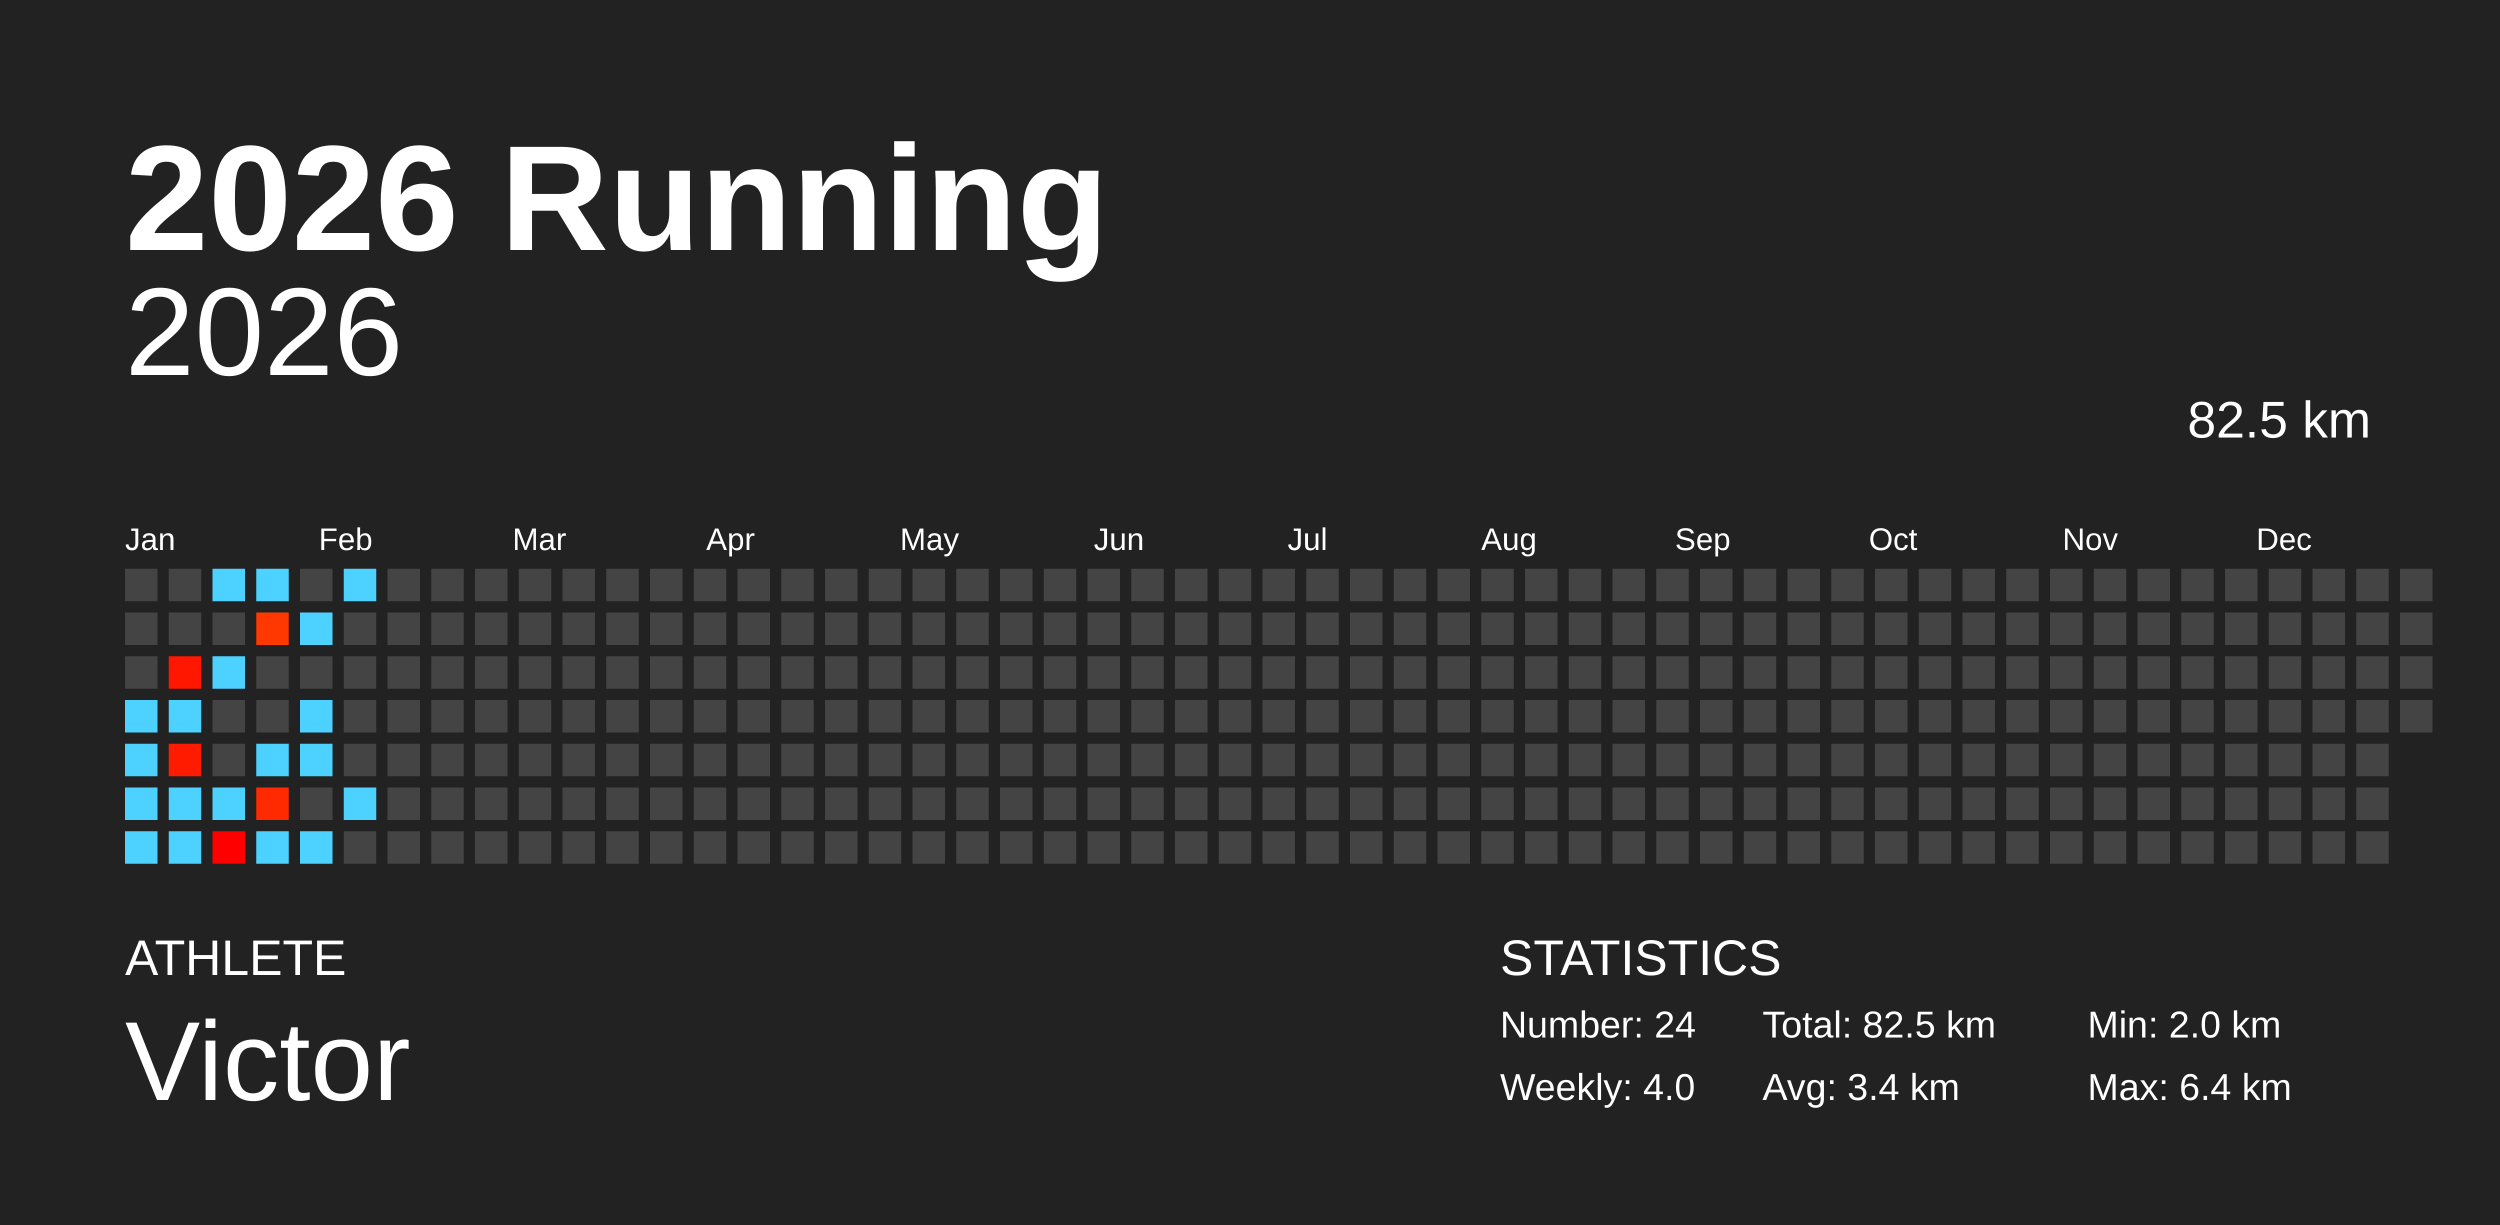
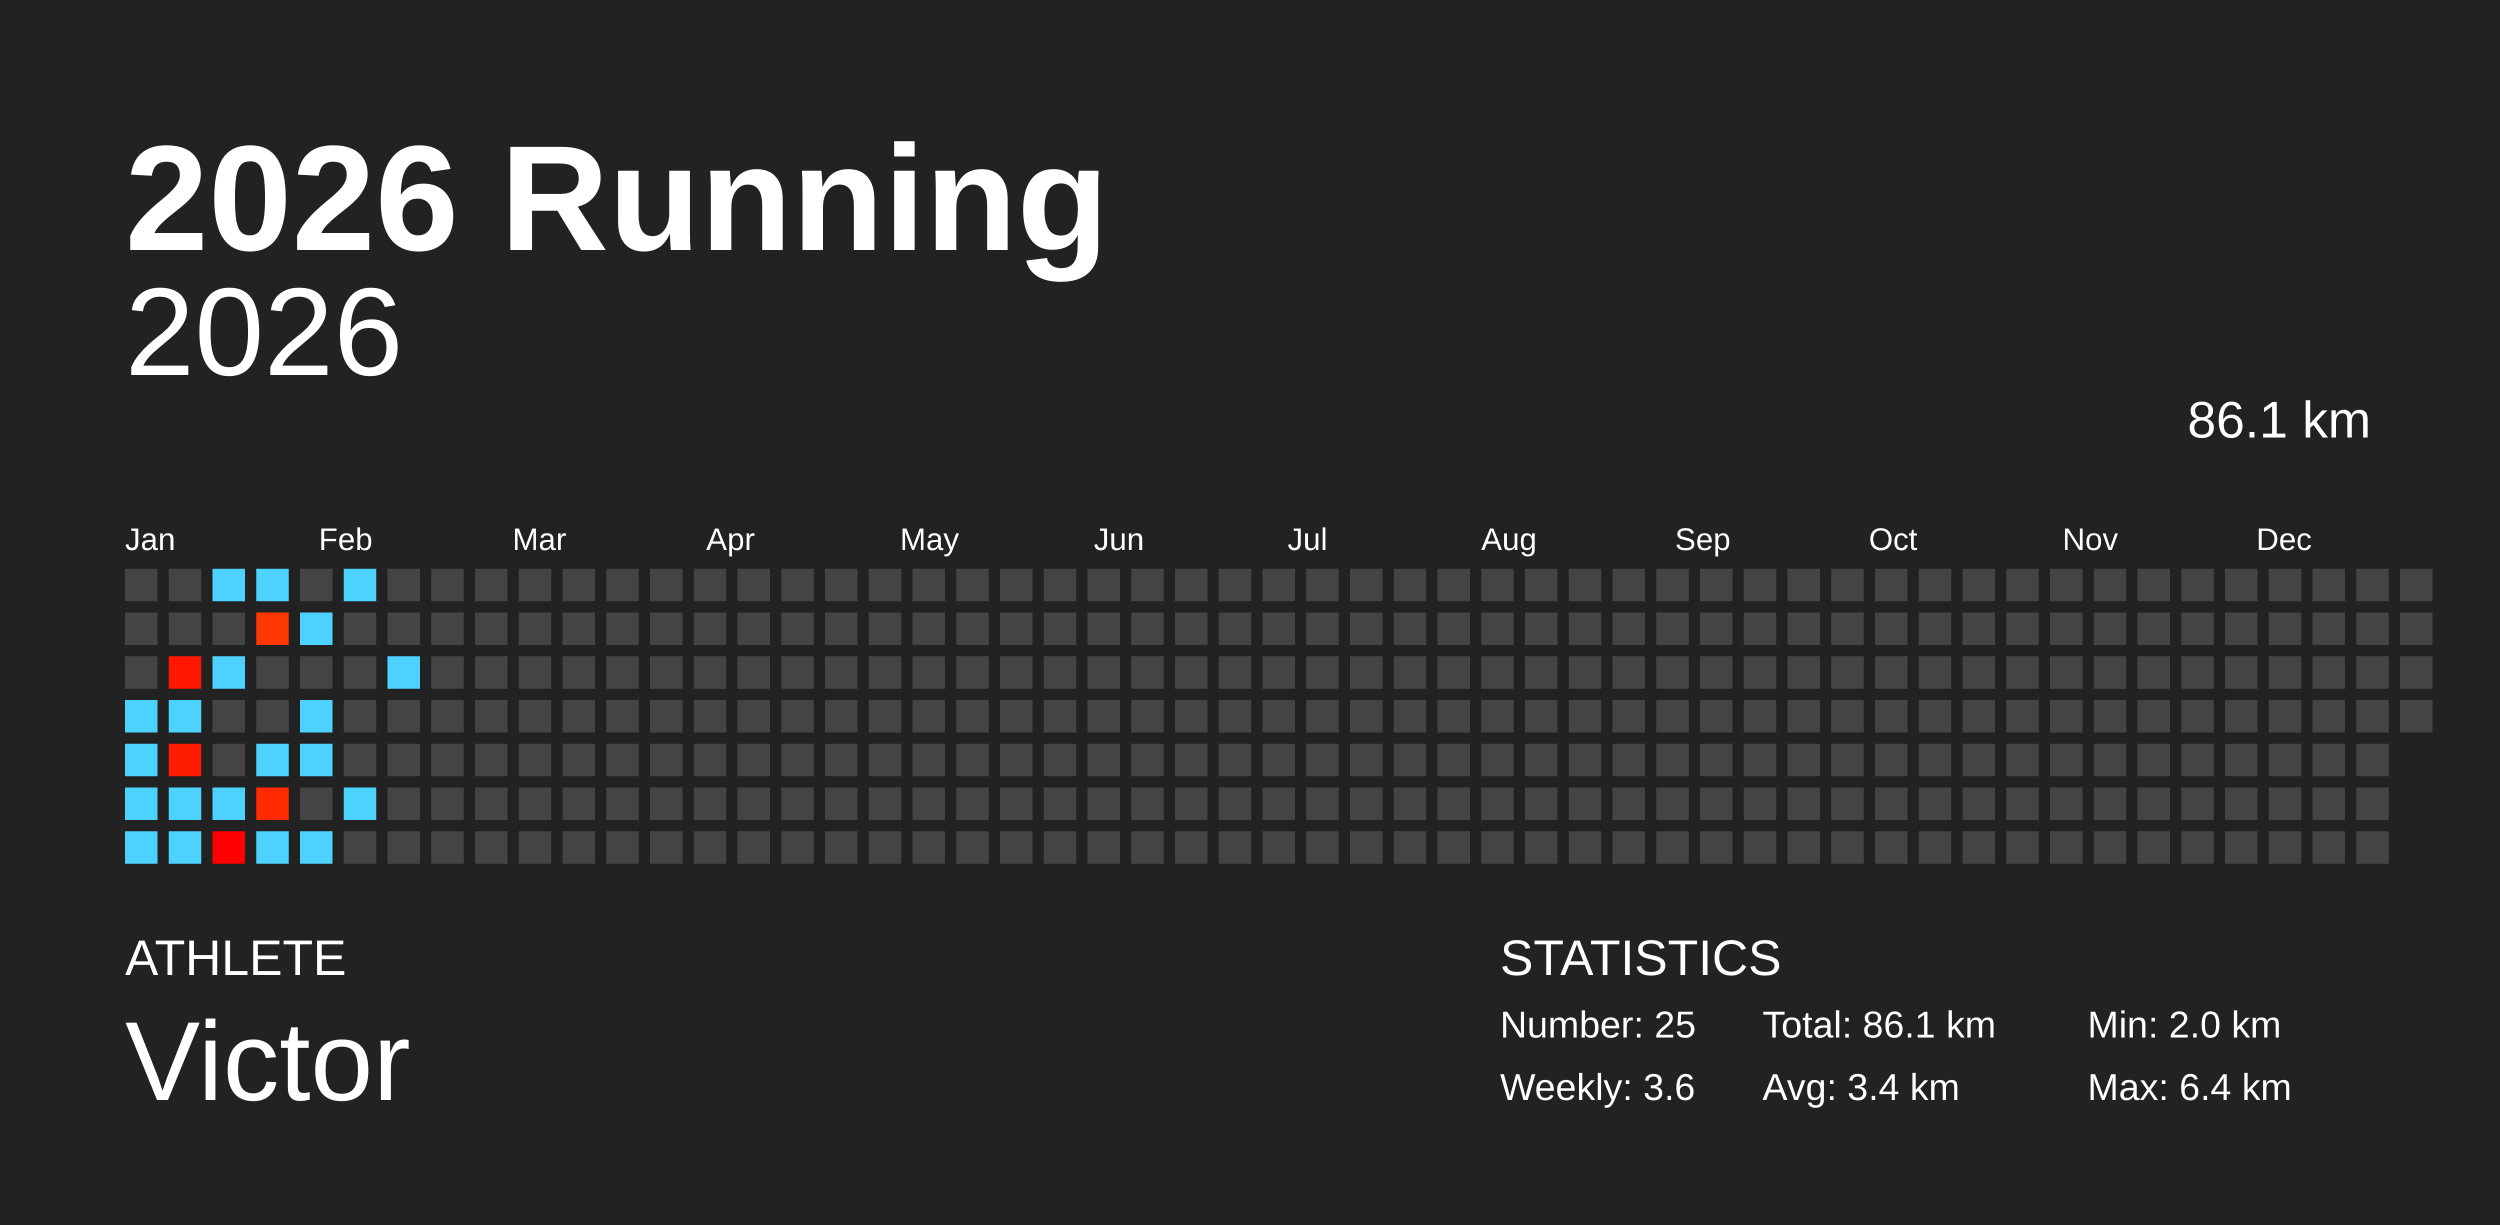
<svg xmlns="http://www.w3.org/2000/svg" baseProfile="full" height="98mm" version="1.1" viewBox="0,0,200,98" width="200mm">
  <defs />
  <rect fill="#222222" height="98" width="200" x="0" y="0" />
  <text fill="#FFFFFF" style="font-size:12px; font-family:Arial; font-weight:bold;" x="10" y="20">2026 Running</text>
  <text fill="#FFFFFF" style="font-size:4px; font-family:Arial" x="10" y="78">ATHLETE</text>
  <text fill="#FFFFFF" style="font-size:9px; font-family:Arial" x="10" y="88">Victor</text>
  <text fill="#FFFFFF" style="font-size:4px; font-family:Arial" x="120" y="78">STATISTICS</text>
-   <text fill="#FFFFFF" style="font-size:3px; font-family:Arial" x="120" y="83">Number: 24</text>
-   <text fill="#FFFFFF" style="font-size:3px; font-family:Arial" x="120" y="88">Weekly: 4.0</text>
-   <text fill="#FFFFFF" style="font-size:3px; font-family:Arial" x="141" y="83">Total: 82.5 km</text>
+   <text fill="#FFFFFF" style="font-size:3px; font-family:Arial" x="120" y="83">Number: 25</text>
+   <text fill="#FFFFFF" style="font-size:3px; font-family:Arial" x="120" y="88">Weekly: 3.6</text>
+   <text fill="#FFFFFF" style="font-size:3px; font-family:Arial" x="141" y="83">Total: 86.1 km</text>
  <text fill="#FFFFFF" style="font-size:3px; font-family:Arial" x="141" y="88">Avg: 3.4 km</text>
  <text fill="#FFFFFF" style="font-size:3px; font-family:Arial" x="167" y="83">Min: 2.0 km</text>
  <text fill="#FFFFFF" style="font-size:3px; font-family:Arial" x="167" y="88">Max: 6.4 km</text>
  <text alignment-baseline="hanging" fill="#FFFFFF" style="font-size:10.0px; font-family:Arial;" x="10" y="30">2026</text>
-   <text alignment-baseline="hanging" fill="#FFFFFF" style="font-size:4.125px; font-family:Arial;" x="175" y="35">82.5 km</text>
+   <text alignment-baseline="hanging" fill="#FFFFFF" style="font-size:4.125px; font-family:Arial;" x="175" y="35">86.1 km</text>
  <text fill="#FFFFFF" style="font-size:2.5px; font-family:Arial" x="10.0" y="44">Jan</text>
  <text fill="#FFFFFF" style="font-size:2.5px; font-family:Arial" x="25.5" y="44">Feb</text>
  <text fill="#FFFFFF" style="font-size:2.5px; font-family:Arial" x="41.0" y="44">Mar</text>
  <text fill="#FFFFFF" style="font-size:2.5px; font-family:Arial" x="56.5" y="44">Apr</text>
  <text fill="#FFFFFF" style="font-size:2.5px; font-family:Arial" x="72.0" y="44">May</text>
  <text fill="#FFFFFF" style="font-size:2.5px; font-family:Arial" x="87.5" y="44">Jun</text>
  <text fill="#FFFFFF" style="font-size:2.5px; font-family:Arial" x="103.0" y="44">Jul</text>
  <text fill="#FFFFFF" style="font-size:2.5px; font-family:Arial" x="118.5" y="44">Aug</text>
  <text fill="#FFFFFF" style="font-size:2.5px; font-family:Arial" x="134.0" y="44">Sep</text>
  <text fill="#FFFFFF" style="font-size:2.5px; font-family:Arial" x="149.5" y="44">Oct</text>
  <text fill="#FFFFFF" style="font-size:2.5px; font-family:Arial" x="165.0" y="44">Nov</text>
  <text fill="#FFFFFF" style="font-size:2.5px; font-family:Arial" x="180.5" y="44">Dec</text>
  <rect fill="#444444" height="2.6" width="2.6" x="10.0" y="45.5" />
  <rect fill="#444444" height="2.6" width="2.6" x="10.0" y="49.0" />
  <rect fill="#444444" height="2.6" width="2.6" x="10.0" y="52.5" />
  <rect fill="#4dd2ff" height="2.6" width="2.6" x="10.0" y="56.0" />
  <rect fill="#4dd2ff" height="2.6" width="2.6" x="10.0" y="59.5" />
  <rect fill="#4dd2ff" height="2.6" width="2.6" x="10.0" y="63.0" />
  <rect fill="#4dd2ff" height="2.6" width="2.6" x="10.0" y="66.5" />
  <rect fill="#444444" height="2.6" width="2.6" x="13.5" y="45.5" />
  <rect fill="#444444" height="2.6" width="2.6" x="13.5" y="49.0" />
  <rect fill="#ff1700" height="2.6" width="2.6" x="13.5" y="52.5" />
  <rect fill="#4dd2ff" height="2.6" width="2.6" x="13.5" y="56.0" />
  <rect fill="#ff1b00" height="2.6" width="2.6" x="13.5" y="59.5" />
  <rect fill="#4dd2ff" height="2.6" width="2.6" x="13.5" y="63.0" />
  <rect fill="#4dd2ff" height="2.6" width="2.6" x="13.5" y="66.5" />
  <rect fill="#4dd2ff" height="2.6" width="2.6" x="17.0" y="45.5" />
  <rect fill="#444444" height="2.6" width="2.6" x="17.0" y="49.0" />
  <rect fill="#4dd2ff" height="2.6" width="2.6" x="17.0" y="52.5" />
  <rect fill="#444444" height="2.6" width="2.6" x="17.0" y="56.0" />
  <rect fill="#444444" height="2.6" width="2.6" x="17.0" y="59.5" />
  <rect fill="#4dd2ff" height="2.6" width="2.6" x="17.0" y="63.0" />
  <rect fill="#ff0000" height="2.6" width="2.6" x="17.0" y="66.5" />
  <rect fill="#4dd2ff" height="2.6" width="2.6" x="20.5" y="45.5" />
  <rect fill="#ff3700" height="2.6" width="2.6" x="20.5" y="49.0" />
  <rect fill="#444444" height="2.6" width="2.6" x="20.5" y="52.5" />
  <rect fill="#444444" height="2.6" width="2.6" x="20.5" y="56.0" />
  <rect fill="#4dd2ff" height="2.6" width="2.6" x="20.5" y="59.5" />
  <rect fill="#ff2a00" height="2.6" width="2.6" x="20.5" y="63.0" />
  <rect fill="#4dd2ff" height="2.6" width="2.6" x="20.5" y="66.5" />
  <rect fill="#444444" height="2.6" width="2.6" x="24.0" y="45.5" />
  <rect fill="#4dd2ff" height="2.6" width="2.6" x="24.0" y="49.0" />
  <rect fill="#444444" height="2.6" width="2.6" x="24.0" y="52.5" />
  <rect fill="#4dd2ff" height="2.6" width="2.6" x="24.0" y="56.0" />
  <rect fill="#4dd2ff" height="2.6" width="2.6" x="24.0" y="59.5" />
  <rect fill="#444444" height="2.6" width="2.6" x="24.0" y="63.0" />
  <rect fill="#4dd2ff" height="2.6" width="2.6" x="24.0" y="66.5" />
  <rect fill="#4dd2ff" height="2.6" width="2.6" x="27.5" y="45.5" />
  <rect fill="#444444" height="2.6" width="2.6" x="27.5" y="49.0" />
  <rect fill="#444444" height="2.6" width="2.6" x="27.5" y="52.5" />
  <rect fill="#444444" height="2.6" width="2.6" x="27.5" y="56.0" />
  <rect fill="#444444" height="2.6" width="2.6" x="27.5" y="59.5" />
  <rect fill="#4dd2ff" height="2.6" width="2.6" x="27.5" y="63.0" />
  <rect fill="#444444" height="2.6" width="2.6" x="27.5" y="66.5" />
  <rect fill="#444444" height="2.6" width="2.6" x="31.0" y="45.5" />
  <rect fill="#444444" height="2.6" width="2.6" x="31.0" y="49.0" />
-   <rect fill="#444444" height="2.6" width="2.6" x="31.0" y="52.5" />
+   <rect fill="#4dd2ff" height="2.6" width="2.6" x="31.0" y="52.5" />
  <rect fill="#444444" height="2.6" width="2.6" x="31.0" y="56.0" />
  <rect fill="#444444" height="2.6" width="2.6" x="31.0" y="59.5" />
  <rect fill="#444444" height="2.6" width="2.6" x="31.0" y="63.0" />
  <rect fill="#444444" height="2.6" width="2.6" x="31.0" y="66.5" />
  <rect fill="#444444" height="2.6" width="2.6" x="34.5" y="45.5" />
  <rect fill="#444444" height="2.6" width="2.6" x="34.5" y="49.0" />
  <rect fill="#444444" height="2.6" width="2.6" x="34.5" y="52.5" />
  <rect fill="#444444" height="2.6" width="2.6" x="34.5" y="56.0" />
  <rect fill="#444444" height="2.6" width="2.6" x="34.5" y="59.5" />
  <rect fill="#444444" height="2.6" width="2.6" x="34.5" y="63.0" />
  <rect fill="#444444" height="2.6" width="2.6" x="34.5" y="66.5" />
  <rect fill="#444444" height="2.6" width="2.6" x="38.0" y="45.5" />
  <rect fill="#444444" height="2.6" width="2.6" x="38.0" y="49.0" />
  <rect fill="#444444" height="2.6" width="2.6" x="38.0" y="52.5" />
  <rect fill="#444444" height="2.6" width="2.6" x="38.0" y="56.0" />
  <rect fill="#444444" height="2.6" width="2.6" x="38.0" y="59.5" />
  <rect fill="#444444" height="2.6" width="2.6" x="38.0" y="63.0" />
  <rect fill="#444444" height="2.6" width="2.6" x="38.0" y="66.5" />
  <rect fill="#444444" height="2.6" width="2.6" x="41.5" y="45.5" />
  <rect fill="#444444" height="2.6" width="2.6" x="41.5" y="49.0" />
  <rect fill="#444444" height="2.6" width="2.6" x="41.5" y="52.5" />
  <rect fill="#444444" height="2.6" width="2.6" x="41.5" y="56.0" />
  <rect fill="#444444" height="2.6" width="2.6" x="41.5" y="59.5" />
  <rect fill="#444444" height="2.6" width="2.6" x="41.5" y="63.0" />
  <rect fill="#444444" height="2.6" width="2.6" x="41.5" y="66.5" />
  <rect fill="#444444" height="2.6" width="2.6" x="45.0" y="45.5" />
  <rect fill="#444444" height="2.6" width="2.6" x="45.0" y="49.0" />
  <rect fill="#444444" height="2.6" width="2.6" x="45.0" y="52.5" />
  <rect fill="#444444" height="2.6" width="2.6" x="45.0" y="56.0" />
  <rect fill="#444444" height="2.6" width="2.6" x="45.0" y="59.5" />
  <rect fill="#444444" height="2.6" width="2.6" x="45.0" y="63.0" />
  <rect fill="#444444" height="2.6" width="2.6" x="45.0" y="66.5" />
  <rect fill="#444444" height="2.6" width="2.6" x="48.5" y="45.5" />
  <rect fill="#444444" height="2.6" width="2.6" x="48.5" y="49.0" />
  <rect fill="#444444" height="2.6" width="2.6" x="48.5" y="52.5" />
  <rect fill="#444444" height="2.6" width="2.6" x="48.5" y="56.0" />
  <rect fill="#444444" height="2.6" width="2.6" x="48.5" y="59.5" />
  <rect fill="#444444" height="2.6" width="2.6" x="48.5" y="63.0" />
  <rect fill="#444444" height="2.6" width="2.6" x="48.5" y="66.5" />
  <rect fill="#444444" height="2.6" width="2.6" x="52.0" y="45.5" />
  <rect fill="#444444" height="2.6" width="2.6" x="52.0" y="49.0" />
  <rect fill="#444444" height="2.6" width="2.6" x="52.0" y="52.5" />
  <rect fill="#444444" height="2.6" width="2.6" x="52.0" y="56.0" />
  <rect fill="#444444" height="2.6" width="2.6" x="52.0" y="59.5" />
  <rect fill="#444444" height="2.6" width="2.6" x="52.0" y="63.0" />
  <rect fill="#444444" height="2.6" width="2.6" x="52.0" y="66.5" />
  <rect fill="#444444" height="2.6" width="2.6" x="55.5" y="45.5" />
  <rect fill="#444444" height="2.6" width="2.6" x="55.5" y="49.0" />
  <rect fill="#444444" height="2.6" width="2.6" x="55.5" y="52.5" />
  <rect fill="#444444" height="2.6" width="2.6" x="55.5" y="56.0" />
  <rect fill="#444444" height="2.6" width="2.6" x="55.5" y="59.5" />
  <rect fill="#444444" height="2.6" width="2.6" x="55.5" y="63.0" />
  <rect fill="#444444" height="2.6" width="2.6" x="55.5" y="66.5" />
  <rect fill="#444444" height="2.6" width="2.6" x="59.0" y="45.5" />
  <rect fill="#444444" height="2.6" width="2.6" x="59.0" y="49.0" />
  <rect fill="#444444" height="2.6" width="2.6" x="59.0" y="52.5" />
  <rect fill="#444444" height="2.6" width="2.6" x="59.0" y="56.0" />
  <rect fill="#444444" height="2.6" width="2.6" x="59.0" y="59.5" />
  <rect fill="#444444" height="2.6" width="2.6" x="59.0" y="63.0" />
  <rect fill="#444444" height="2.6" width="2.6" x="59.0" y="66.5" />
  <rect fill="#444444" height="2.6" width="2.6" x="62.5" y="45.5" />
  <rect fill="#444444" height="2.6" width="2.6" x="62.5" y="49.0" />
  <rect fill="#444444" height="2.6" width="2.6" x="62.5" y="52.5" />
  <rect fill="#444444" height="2.6" width="2.6" x="62.5" y="56.0" />
  <rect fill="#444444" height="2.6" width="2.6" x="62.5" y="59.5" />
  <rect fill="#444444" height="2.6" width="2.6" x="62.5" y="63.0" />
  <rect fill="#444444" height="2.6" width="2.6" x="62.5" y="66.5" />
  <rect fill="#444444" height="2.6" width="2.6" x="66.0" y="45.5" />
  <rect fill="#444444" height="2.6" width="2.6" x="66.0" y="49.0" />
  <rect fill="#444444" height="2.6" width="2.6" x="66.0" y="52.5" />
  <rect fill="#444444" height="2.6" width="2.6" x="66.0" y="56.0" />
  <rect fill="#444444" height="2.6" width="2.6" x="66.0" y="59.5" />
  <rect fill="#444444" height="2.6" width="2.6" x="66.0" y="63.0" />
  <rect fill="#444444" height="2.6" width="2.6" x="66.0" y="66.5" />
  <rect fill="#444444" height="2.6" width="2.6" x="69.5" y="45.5" />
  <rect fill="#444444" height="2.6" width="2.6" x="69.5" y="49.0" />
  <rect fill="#444444" height="2.6" width="2.6" x="69.5" y="52.5" />
  <rect fill="#444444" height="2.6" width="2.6" x="69.5" y="56.0" />
  <rect fill="#444444" height="2.6" width="2.6" x="69.5" y="59.5" />
  <rect fill="#444444" height="2.6" width="2.6" x="69.5" y="63.0" />
  <rect fill="#444444" height="2.6" width="2.6" x="69.5" y="66.5" />
  <rect fill="#444444" height="2.6" width="2.6" x="73.0" y="45.5" />
  <rect fill="#444444" height="2.6" width="2.6" x="73.0" y="49.0" />
  <rect fill="#444444" height="2.6" width="2.6" x="73.0" y="52.5" />
  <rect fill="#444444" height="2.6" width="2.6" x="73.0" y="56.0" />
  <rect fill="#444444" height="2.6" width="2.6" x="73.0" y="59.5" />
  <rect fill="#444444" height="2.6" width="2.6" x="73.0" y="63.0" />
  <rect fill="#444444" height="2.6" width="2.6" x="73.0" y="66.5" />
  <rect fill="#444444" height="2.6" width="2.6" x="76.5" y="45.5" />
  <rect fill="#444444" height="2.6" width="2.6" x="76.5" y="49.0" />
  <rect fill="#444444" height="2.6" width="2.6" x="76.5" y="52.5" />
  <rect fill="#444444" height="2.6" width="2.6" x="76.5" y="56.0" />
  <rect fill="#444444" height="2.6" width="2.6" x="76.5" y="59.5" />
  <rect fill="#444444" height="2.6" width="2.6" x="76.5" y="63.0" />
  <rect fill="#444444" height="2.6" width="2.6" x="76.5" y="66.5" />
  <rect fill="#444444" height="2.6" width="2.6" x="80.0" y="45.5" />
  <rect fill="#444444" height="2.6" width="2.6" x="80.0" y="49.0" />
  <rect fill="#444444" height="2.6" width="2.6" x="80.0" y="52.5" />
  <rect fill="#444444" height="2.6" width="2.6" x="80.0" y="56.0" />
  <rect fill="#444444" height="2.6" width="2.6" x="80.0" y="59.5" />
  <rect fill="#444444" height="2.6" width="2.6" x="80.0" y="63.0" />
  <rect fill="#444444" height="2.6" width="2.6" x="80.0" y="66.5" />
  <rect fill="#444444" height="2.6" width="2.6" x="83.5" y="45.5" />
  <rect fill="#444444" height="2.6" width="2.6" x="83.5" y="49.0" />
  <rect fill="#444444" height="2.6" width="2.6" x="83.5" y="52.5" />
  <rect fill="#444444" height="2.6" width="2.6" x="83.5" y="56.0" />
  <rect fill="#444444" height="2.6" width="2.6" x="83.5" y="59.5" />
  <rect fill="#444444" height="2.6" width="2.6" x="83.5" y="63.0" />
  <rect fill="#444444" height="2.6" width="2.6" x="83.5" y="66.5" />
  <rect fill="#444444" height="2.6" width="2.6" x="87.0" y="45.5" />
  <rect fill="#444444" height="2.6" width="2.6" x="87.0" y="49.0" />
  <rect fill="#444444" height="2.6" width="2.6" x="87.0" y="52.5" />
  <rect fill="#444444" height="2.6" width="2.6" x="87.0" y="56.0" />
  <rect fill="#444444" height="2.6" width="2.6" x="87.0" y="59.5" />
  <rect fill="#444444" height="2.6" width="2.6" x="87.0" y="63.0" />
  <rect fill="#444444" height="2.6" width="2.6" x="87.0" y="66.5" />
  <rect fill="#444444" height="2.6" width="2.6" x="90.5" y="45.5" />
  <rect fill="#444444" height="2.6" width="2.6" x="90.5" y="49.0" />
  <rect fill="#444444" height="2.6" width="2.6" x="90.5" y="52.5" />
  <rect fill="#444444" height="2.6" width="2.6" x="90.5" y="56.0" />
  <rect fill="#444444" height="2.6" width="2.6" x="90.5" y="59.5" />
  <rect fill="#444444" height="2.6" width="2.6" x="90.5" y="63.0" />
  <rect fill="#444444" height="2.6" width="2.6" x="90.5" y="66.5" />
  <rect fill="#444444" height="2.6" width="2.6" x="94.0" y="45.5" />
  <rect fill="#444444" height="2.6" width="2.6" x="94.0" y="49.0" />
  <rect fill="#444444" height="2.6" width="2.6" x="94.0" y="52.5" />
  <rect fill="#444444" height="2.6" width="2.6" x="94.0" y="56.0" />
  <rect fill="#444444" height="2.6" width="2.6" x="94.0" y="59.5" />
  <rect fill="#444444" height="2.6" width="2.6" x="94.0" y="63.0" />
  <rect fill="#444444" height="2.6" width="2.6" x="94.0" y="66.5" />
  <rect fill="#444444" height="2.6" width="2.6" x="97.5" y="45.5" />
  <rect fill="#444444" height="2.6" width="2.6" x="97.5" y="49.0" />
  <rect fill="#444444" height="2.6" width="2.6" x="97.5" y="52.5" />
  <rect fill="#444444" height="2.6" width="2.6" x="97.5" y="56.0" />
  <rect fill="#444444" height="2.6" width="2.6" x="97.5" y="59.5" />
  <rect fill="#444444" height="2.6" width="2.6" x="97.5" y="63.0" />
  <rect fill="#444444" height="2.6" width="2.6" x="97.5" y="66.5" />
  <rect fill="#444444" height="2.6" width="2.6" x="101.0" y="45.5" />
  <rect fill="#444444" height="2.6" width="2.6" x="101.0" y="49.0" />
  <rect fill="#444444" height="2.6" width="2.6" x="101.0" y="52.5" />
  <rect fill="#444444" height="2.6" width="2.6" x="101.0" y="56.0" />
  <rect fill="#444444" height="2.6" width="2.6" x="101.0" y="59.5" />
  <rect fill="#444444" height="2.6" width="2.6" x="101.0" y="63.0" />
  <rect fill="#444444" height="2.6" width="2.6" x="101.0" y="66.5" />
  <rect fill="#444444" height="2.6" width="2.6" x="104.5" y="45.5" />
  <rect fill="#444444" height="2.6" width="2.6" x="104.5" y="49.0" />
  <rect fill="#444444" height="2.6" width="2.6" x="104.5" y="52.5" />
  <rect fill="#444444" height="2.6" width="2.6" x="104.5" y="56.0" />
  <rect fill="#444444" height="2.6" width="2.6" x="104.5" y="59.5" />
  <rect fill="#444444" height="2.6" width="2.6" x="104.5" y="63.0" />
  <rect fill="#444444" height="2.6" width="2.6" x="104.5" y="66.5" />
  <rect fill="#444444" height="2.6" width="2.6" x="108.0" y="45.5" />
  <rect fill="#444444" height="2.6" width="2.6" x="108.0" y="49.0" />
  <rect fill="#444444" height="2.6" width="2.6" x="108.0" y="52.5" />
  <rect fill="#444444" height="2.6" width="2.6" x="108.0" y="56.0" />
  <rect fill="#444444" height="2.6" width="2.6" x="108.0" y="59.5" />
  <rect fill="#444444" height="2.6" width="2.6" x="108.0" y="63.0" />
  <rect fill="#444444" height="2.6" width="2.6" x="108.0" y="66.5" />
  <rect fill="#444444" height="2.6" width="2.6" x="111.5" y="45.5" />
  <rect fill="#444444" height="2.6" width="2.6" x="111.5" y="49.0" />
  <rect fill="#444444" height="2.6" width="2.6" x="111.5" y="52.5" />
  <rect fill="#444444" height="2.6" width="2.6" x="111.5" y="56.0" />
  <rect fill="#444444" height="2.6" width="2.6" x="111.5" y="59.5" />
  <rect fill="#444444" height="2.6" width="2.6" x="111.5" y="63.0" />
  <rect fill="#444444" height="2.6" width="2.6" x="111.5" y="66.5" />
  <rect fill="#444444" height="2.6" width="2.6" x="115.0" y="45.5" />
  <rect fill="#444444" height="2.6" width="2.6" x="115.0" y="49.0" />
  <rect fill="#444444" height="2.6" width="2.6" x="115.0" y="52.5" />
  <rect fill="#444444" height="2.6" width="2.6" x="115.0" y="56.0" />
  <rect fill="#444444" height="2.6" width="2.6" x="115.0" y="59.5" />
  <rect fill="#444444" height="2.6" width="2.6" x="115.0" y="63.0" />
  <rect fill="#444444" height="2.6" width="2.6" x="115.0" y="66.5" />
  <rect fill="#444444" height="2.6" width="2.6" x="118.5" y="45.5" />
  <rect fill="#444444" height="2.6" width="2.6" x="118.5" y="49.0" />
  <rect fill="#444444" height="2.6" width="2.6" x="118.5" y="52.5" />
  <rect fill="#444444" height="2.6" width="2.6" x="118.5" y="56.0" />
  <rect fill="#444444" height="2.6" width="2.6" x="118.5" y="59.5" />
  <rect fill="#444444" height="2.6" width="2.6" x="118.5" y="63.0" />
  <rect fill="#444444" height="2.6" width="2.6" x="118.5" y="66.5" />
  <rect fill="#444444" height="2.6" width="2.6" x="122.0" y="45.5" />
  <rect fill="#444444" height="2.6" width="2.6" x="122.0" y="49.0" />
  <rect fill="#444444" height="2.6" width="2.6" x="122.0" y="52.5" />
  <rect fill="#444444" height="2.6" width="2.6" x="122.0" y="56.0" />
  <rect fill="#444444" height="2.6" width="2.6" x="122.0" y="59.5" />
  <rect fill="#444444" height="2.6" width="2.6" x="122.0" y="63.0" />
  <rect fill="#444444" height="2.6" width="2.6" x="122.0" y="66.5" />
  <rect fill="#444444" height="2.6" width="2.6" x="125.5" y="45.5" />
  <rect fill="#444444" height="2.6" width="2.6" x="125.5" y="49.0" />
  <rect fill="#444444" height="2.6" width="2.6" x="125.5" y="52.5" />
  <rect fill="#444444" height="2.6" width="2.6" x="125.5" y="56.0" />
  <rect fill="#444444" height="2.6" width="2.6" x="125.5" y="59.5" />
  <rect fill="#444444" height="2.6" width="2.6" x="125.5" y="63.0" />
  <rect fill="#444444" height="2.6" width="2.6" x="125.5" y="66.5" />
  <rect fill="#444444" height="2.6" width="2.6" x="129.0" y="45.5" />
  <rect fill="#444444" height="2.6" width="2.6" x="129.0" y="49.0" />
  <rect fill="#444444" height="2.6" width="2.6" x="129.0" y="52.5" />
  <rect fill="#444444" height="2.6" width="2.6" x="129.0" y="56.0" />
  <rect fill="#444444" height="2.6" width="2.6" x="129.0" y="59.5" />
  <rect fill="#444444" height="2.6" width="2.6" x="129.0" y="63.0" />
  <rect fill="#444444" height="2.6" width="2.6" x="129.0" y="66.5" />
  <rect fill="#444444" height="2.6" width="2.6" x="132.5" y="45.5" />
  <rect fill="#444444" height="2.6" width="2.6" x="132.5" y="49.0" />
  <rect fill="#444444" height="2.6" width="2.6" x="132.5" y="52.5" />
  <rect fill="#444444" height="2.6" width="2.6" x="132.5" y="56.0" />
  <rect fill="#444444" height="2.6" width="2.6" x="132.5" y="59.5" />
  <rect fill="#444444" height="2.6" width="2.6" x="132.5" y="63.0" />
  <rect fill="#444444" height="2.6" width="2.6" x="132.5" y="66.5" />
  <rect fill="#444444" height="2.6" width="2.6" x="136.0" y="45.5" />
  <rect fill="#444444" height="2.6" width="2.6" x="136.0" y="49.0" />
  <rect fill="#444444" height="2.6" width="2.6" x="136.0" y="52.5" />
  <rect fill="#444444" height="2.6" width="2.6" x="136.0" y="56.0" />
  <rect fill="#444444" height="2.6" width="2.6" x="136.0" y="59.5" />
  <rect fill="#444444" height="2.6" width="2.6" x="136.0" y="63.0" />
  <rect fill="#444444" height="2.6" width="2.6" x="136.0" y="66.5" />
  <rect fill="#444444" height="2.6" width="2.6" x="139.5" y="45.5" />
  <rect fill="#444444" height="2.6" width="2.6" x="139.5" y="49.0" />
  <rect fill="#444444" height="2.6" width="2.6" x="139.5" y="52.5" />
  <rect fill="#444444" height="2.6" width="2.6" x="139.5" y="56.0" />
  <rect fill="#444444" height="2.6" width="2.6" x="139.5" y="59.5" />
  <rect fill="#444444" height="2.6" width="2.6" x="139.5" y="63.0" />
  <rect fill="#444444" height="2.6" width="2.6" x="139.5" y="66.5" />
  <rect fill="#444444" height="2.6" width="2.6" x="143.0" y="45.5" />
  <rect fill="#444444" height="2.6" width="2.6" x="143.0" y="49.0" />
  <rect fill="#444444" height="2.6" width="2.6" x="143.0" y="52.5" />
  <rect fill="#444444" height="2.6" width="2.6" x="143.0" y="56.0" />
  <rect fill="#444444" height="2.6" width="2.6" x="143.0" y="59.5" />
  <rect fill="#444444" height="2.6" width="2.6" x="143.0" y="63.0" />
  <rect fill="#444444" height="2.6" width="2.6" x="143.0" y="66.5" />
  <rect fill="#444444" height="2.6" width="2.6" x="146.5" y="45.5" />
  <rect fill="#444444" height="2.6" width="2.6" x="146.5" y="49.0" />
  <rect fill="#444444" height="2.6" width="2.6" x="146.5" y="52.5" />
  <rect fill="#444444" height="2.6" width="2.6" x="146.5" y="56.0" />
  <rect fill="#444444" height="2.6" width="2.6" x="146.5" y="59.5" />
  <rect fill="#444444" height="2.6" width="2.6" x="146.5" y="63.0" />
  <rect fill="#444444" height="2.6" width="2.6" x="146.5" y="66.5" />
  <rect fill="#444444" height="2.6" width="2.6" x="150.0" y="45.5" />
  <rect fill="#444444" height="2.6" width="2.6" x="150.0" y="49.0" />
  <rect fill="#444444" height="2.6" width="2.6" x="150.0" y="52.5" />
  <rect fill="#444444" height="2.6" width="2.6" x="150.0" y="56.0" />
  <rect fill="#444444" height="2.6" width="2.6" x="150.0" y="59.5" />
  <rect fill="#444444" height="2.6" width="2.6" x="150.0" y="63.0" />
  <rect fill="#444444" height="2.6" width="2.6" x="150.0" y="66.5" />
  <rect fill="#444444" height="2.6" width="2.6" x="153.5" y="45.5" />
  <rect fill="#444444" height="2.6" width="2.6" x="153.5" y="49.0" />
  <rect fill="#444444" height="2.6" width="2.6" x="153.5" y="52.5" />
  <rect fill="#444444" height="2.6" width="2.6" x="153.5" y="56.0" />
  <rect fill="#444444" height="2.6" width="2.6" x="153.5" y="59.5" />
  <rect fill="#444444" height="2.6" width="2.6" x="153.5" y="63.0" />
  <rect fill="#444444" height="2.6" width="2.6" x="153.5" y="66.5" />
  <rect fill="#444444" height="2.6" width="2.6" x="157.0" y="45.5" />
  <rect fill="#444444" height="2.6" width="2.6" x="157.0" y="49.0" />
  <rect fill="#444444" height="2.6" width="2.6" x="157.0" y="52.5" />
  <rect fill="#444444" height="2.6" width="2.6" x="157.0" y="56.0" />
  <rect fill="#444444" height="2.6" width="2.6" x="157.0" y="59.5" />
  <rect fill="#444444" height="2.6" width="2.6" x="157.0" y="63.0" />
  <rect fill="#444444" height="2.6" width="2.6" x="157.0" y="66.5" />
  <rect fill="#444444" height="2.6" width="2.6" x="160.5" y="45.5" />
  <rect fill="#444444" height="2.6" width="2.6" x="160.5" y="49.0" />
  <rect fill="#444444" height="2.6" width="2.6" x="160.5" y="52.5" />
  <rect fill="#444444" height="2.6" width="2.6" x="160.5" y="56.0" />
  <rect fill="#444444" height="2.6" width="2.6" x="160.5" y="59.5" />
  <rect fill="#444444" height="2.6" width="2.6" x="160.5" y="63.0" />
  <rect fill="#444444" height="2.6" width="2.6" x="160.5" y="66.5" />
  <rect fill="#444444" height="2.6" width="2.6" x="164.0" y="45.5" />
  <rect fill="#444444" height="2.6" width="2.6" x="164.0" y="49.0" />
  <rect fill="#444444" height="2.6" width="2.6" x="164.0" y="52.5" />
  <rect fill="#444444" height="2.6" width="2.6" x="164.0" y="56.0" />
  <rect fill="#444444" height="2.6" width="2.6" x="164.0" y="59.5" />
  <rect fill="#444444" height="2.6" width="2.6" x="164.0" y="63.0" />
  <rect fill="#444444" height="2.6" width="2.6" x="164.0" y="66.5" />
  <rect fill="#444444" height="2.6" width="2.6" x="167.5" y="45.5" />
  <rect fill="#444444" height="2.6" width="2.6" x="167.5" y="49.0" />
  <rect fill="#444444" height="2.6" width="2.6" x="167.5" y="52.5" />
  <rect fill="#444444" height="2.6" width="2.6" x="167.5" y="56.0" />
  <rect fill="#444444" height="2.6" width="2.6" x="167.5" y="59.5" />
  <rect fill="#444444" height="2.6" width="2.6" x="167.5" y="63.0" />
  <rect fill="#444444" height="2.6" width="2.6" x="167.5" y="66.5" />
  <rect fill="#444444" height="2.6" width="2.6" x="171.0" y="45.5" />
  <rect fill="#444444" height="2.6" width="2.6" x="171.0" y="49.0" />
  <rect fill="#444444" height="2.6" width="2.6" x="171.0" y="52.5" />
  <rect fill="#444444" height="2.6" width="2.6" x="171.0" y="56.0" />
  <rect fill="#444444" height="2.6" width="2.6" x="171.0" y="59.5" />
  <rect fill="#444444" height="2.6" width="2.6" x="171.0" y="63.0" />
  <rect fill="#444444" height="2.6" width="2.6" x="171.0" y="66.5" />
  <rect fill="#444444" height="2.6" width="2.6" x="174.5" y="45.5" />
  <rect fill="#444444" height="2.6" width="2.6" x="174.5" y="49.0" />
  <rect fill="#444444" height="2.6" width="2.6" x="174.5" y="52.5" />
  <rect fill="#444444" height="2.6" width="2.6" x="174.5" y="56.0" />
  <rect fill="#444444" height="2.6" width="2.6" x="174.5" y="59.5" />
  <rect fill="#444444" height="2.6" width="2.6" x="174.5" y="63.0" />
  <rect fill="#444444" height="2.6" width="2.6" x="174.5" y="66.5" />
  <rect fill="#444444" height="2.6" width="2.6" x="178.0" y="45.5" />
  <rect fill="#444444" height="2.6" width="2.6" x="178.0" y="49.0" />
  <rect fill="#444444" height="2.6" width="2.6" x="178.0" y="52.5" />
  <rect fill="#444444" height="2.6" width="2.6" x="178.0" y="56.0" />
  <rect fill="#444444" height="2.6" width="2.6" x="178.0" y="59.5" />
  <rect fill="#444444" height="2.6" width="2.6" x="178.0" y="63.0" />
  <rect fill="#444444" height="2.6" width="2.6" x="178.0" y="66.5" />
  <rect fill="#444444" height="2.6" width="2.6" x="181.5" y="45.5" />
  <rect fill="#444444" height="2.6" width="2.6" x="181.5" y="49.0" />
  <rect fill="#444444" height="2.6" width="2.6" x="181.5" y="52.5" />
  <rect fill="#444444" height="2.6" width="2.6" x="181.5" y="56.0" />
  <rect fill="#444444" height="2.6" width="2.6" x="181.5" y="59.5" />
  <rect fill="#444444" height="2.6" width="2.6" x="181.5" y="63.0" />
  <rect fill="#444444" height="2.6" width="2.6" x="181.5" y="66.5" />
  <rect fill="#444444" height="2.6" width="2.6" x="185.0" y="45.5" />
  <rect fill="#444444" height="2.6" width="2.6" x="185.0" y="49.0" />
  <rect fill="#444444" height="2.6" width="2.6" x="185.0" y="52.5" />
  <rect fill="#444444" height="2.6" width="2.6" x="185.0" y="56.0" />
  <rect fill="#444444" height="2.6" width="2.6" x="185.0" y="59.5" />
  <rect fill="#444444" height="2.6" width="2.6" x="185.0" y="63.0" />
  <rect fill="#444444" height="2.6" width="2.6" x="185.0" y="66.5" />
  <rect fill="#444444" height="2.6" width="2.6" x="188.5" y="45.5" />
  <rect fill="#444444" height="2.6" width="2.6" x="188.5" y="49.0" />
  <rect fill="#444444" height="2.6" width="2.6" x="188.5" y="52.5" />
  <rect fill="#444444" height="2.6" width="2.6" x="188.5" y="56.0" />
  <rect fill="#444444" height="2.6" width="2.6" x="188.5" y="59.5" />
  <rect fill="#444444" height="2.6" width="2.6" x="188.5" y="63.0" />
  <rect fill="#444444" height="2.6" width="2.6" x="188.5" y="66.5" />
  <rect fill="#444444" height="2.6" width="2.6" x="192.0" y="45.5" />
  <rect fill="#444444" height="2.6" width="2.6" x="192.0" y="49.0" />
  <rect fill="#444444" height="2.6" width="2.6" x="192.0" y="52.5" />
  <rect fill="#444444" height="2.6" width="2.6" x="192.0" y="56.0" />
</svg>
